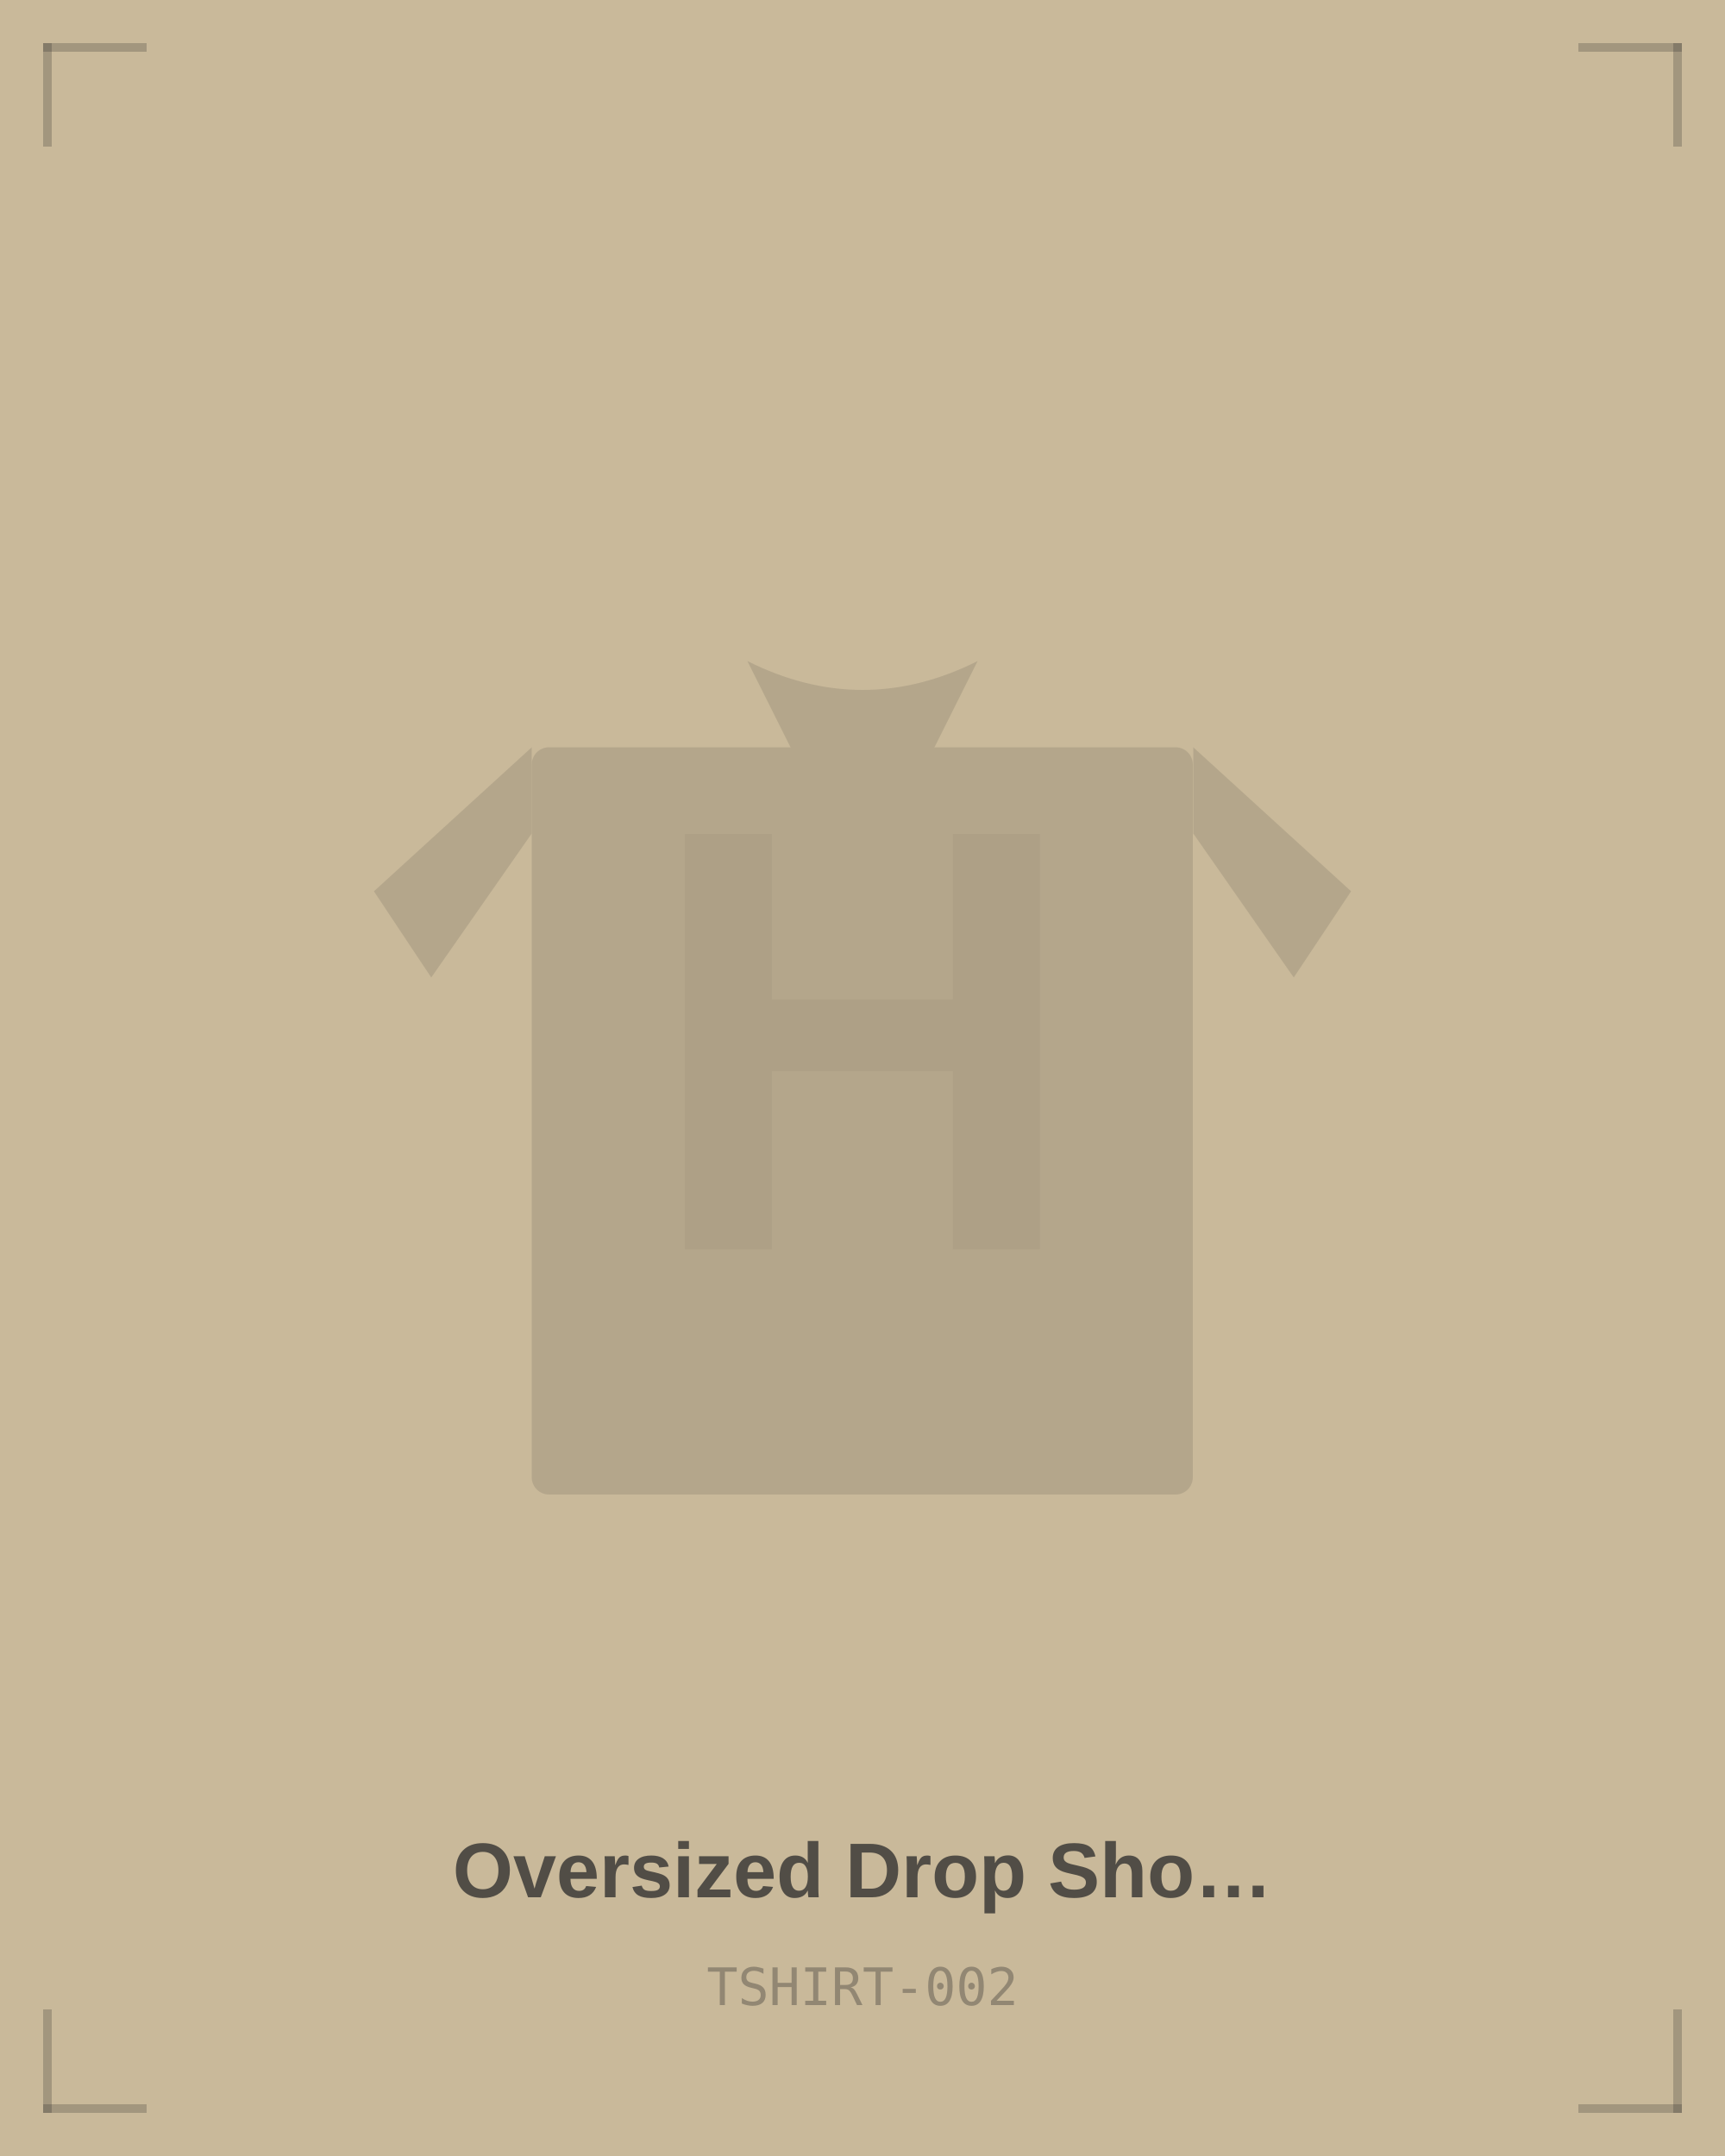
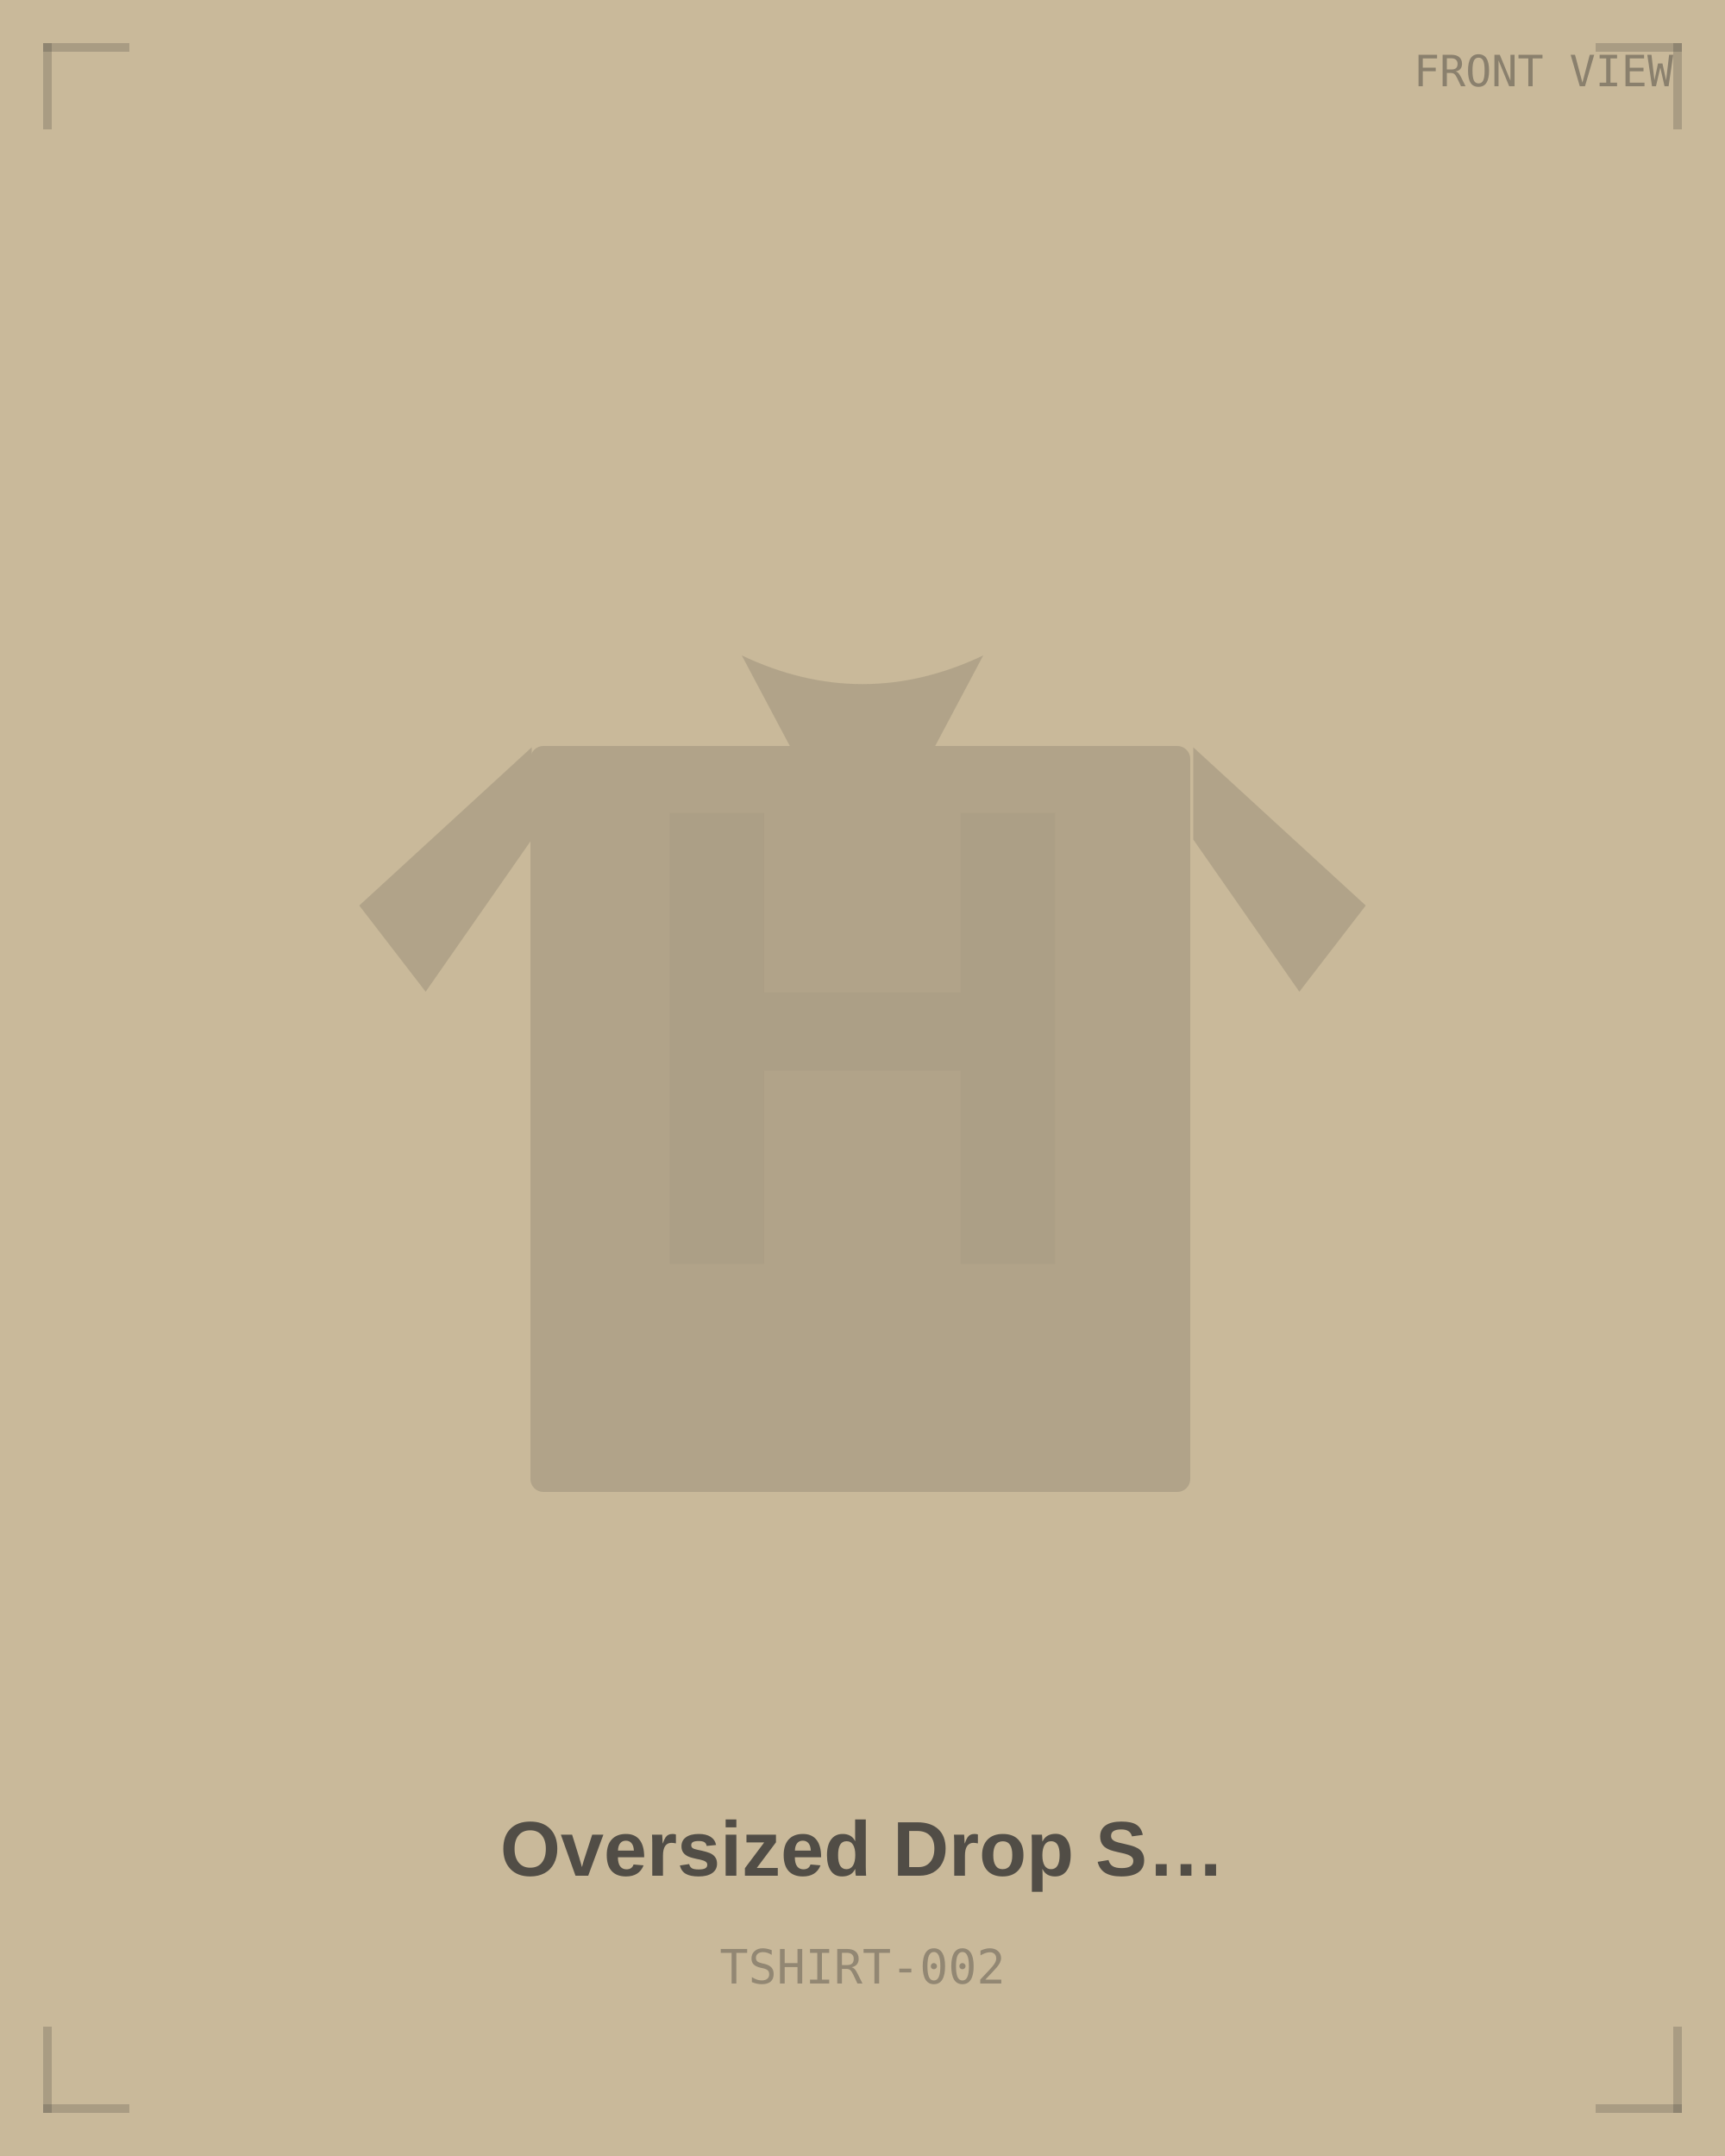
<svg xmlns="http://www.w3.org/2000/svg" viewBox="0 0 400 500" width="400" height="500">
  <rect width="400" height="500" fill="#c9b99a" />
-   <g opacity="0.13" fill="#2a2a2a">
-     <rect x="123.3" y="173.3" width="153.3" height="173.3" rx="4" />
-     <path d="M 183.3,173.3 Q 200.0,200.0 216.7,173.3 L 226.7,153.3 Q 200.0,166.7 173.3,153.3 Z" />
-     <path d="M 123.3,173.3 L 86.7,206.7 L 100.0,226.7 L 123.3,193.3 Z" />
-     <path d="M 276.7,173.3 L 313.3,206.7 L 300.0,226.7 L 276.7,193.3 Z" />
+   <g opacity="0.15" fill="#2a2a2a">
+     <rect x="123" y="173" width="153" height="173" rx="3" />
+     <path d="M 183.3,173.3 Q 200.0,203.3 216.7,173.3 L 228.0,152.0 Q 200.0,165.3 172.0,152.0 Z" />
+     <path d="M 123.3,173.3 L 83.3,210.0 L 98.7,230.0 L 123.3,194.7 Z" />
+     <path d="M 276.7,173.3 L 316.7,210.0 L 301.3,230.0 L 276.7,194.7 Z" />
  </g>
-   <text x="200" y="250" font-family="Arial Black,Arial,sans-serif" font-size="140" font-weight="900" fill="#2a2a2a" opacity="0.05" text-anchor="middle" dominant-baseline="middle">H</text>
-   <text x="200" y="440" font-family="Arial,sans-serif" font-size="18" font-weight="600" fill="#2a2a2a" opacity="0.75" text-anchor="middle">Oversized Drop Sho…</text>
-   <text x="200" y="465" font-family="monospace" font-size="12" fill="#2a2a2a" opacity="0.35" text-anchor="middle">TSHIRT-002</text>
-   <rect x="10" y="10" width="24" height="2" fill="#2a2a2a" opacity="0.25" />
-   <rect x="10" y="10" width="2" height="24" fill="#2a2a2a" opacity="0.25" />
-   <rect x="366" y="10" width="24" height="2" fill="#2a2a2a" opacity="0.25" />
-   <rect x="388" y="10" width="2" height="24" fill="#2a2a2a" opacity="0.25" />
-   <rect x="10" y="488" width="24" height="2" fill="#2a2a2a" opacity="0.25" />
-   <rect x="10" y="466" width="2" height="24" fill="#2a2a2a" opacity="0.25" />
-   <rect x="366" y="488" width="24" height="2" fill="#2a2a2a" opacity="0.25" />
-   <rect x="388" y="466" width="2" height="24" fill="#2a2a2a" opacity="0.25" />
+   <text x="200" y="250" font-family="Arial Black,Arial,sans-serif" font-size="152" font-weight="900" fill="#2a2a2a" opacity="0.04" text-anchor="middle" dominant-baseline="middle">H</text>
+   <text x="388" y="20" font-family="monospace" font-size="10" fill="#2a2a2a" opacity="0.4" text-anchor="end">FRONT VIEW</text>
+   <text x="200" y="435" font-family="Arial,sans-serif" font-size="18" font-weight="600" fill="#2a2a2a" opacity="0.75" text-anchor="middle">Oversized Drop S…</text>
+   <text x="200" y="460" font-family="monospace" font-size="11" fill="#2a2a2a" opacity="0.35" text-anchor="middle">TSHIRT-002</text>
+   <rect x="10" y="10" width="20" height="2" fill="#2a2a2a" opacity="0.2" />
+   <rect x="10" y="10" width="2" height="20" fill="#2a2a2a" opacity="0.2" />
+   <rect x="370" y="10" width="20" height="2" fill="#2a2a2a" opacity="0.2" />
+   <rect x="388" y="10" width="2" height="20" fill="#2a2a2a" opacity="0.2" />
+   <rect x="10" y="488" width="20" height="2" fill="#2a2a2a" opacity="0.2" />
+   <rect x="10" y="470" width="2" height="20" fill="#2a2a2a" opacity="0.2" />
+   <rect x="370" y="488" width="20" height="2" fill="#2a2a2a" opacity="0.2" />
+   <rect x="388" y="470" width="2" height="20" fill="#2a2a2a" opacity="0.2" />
</svg>
